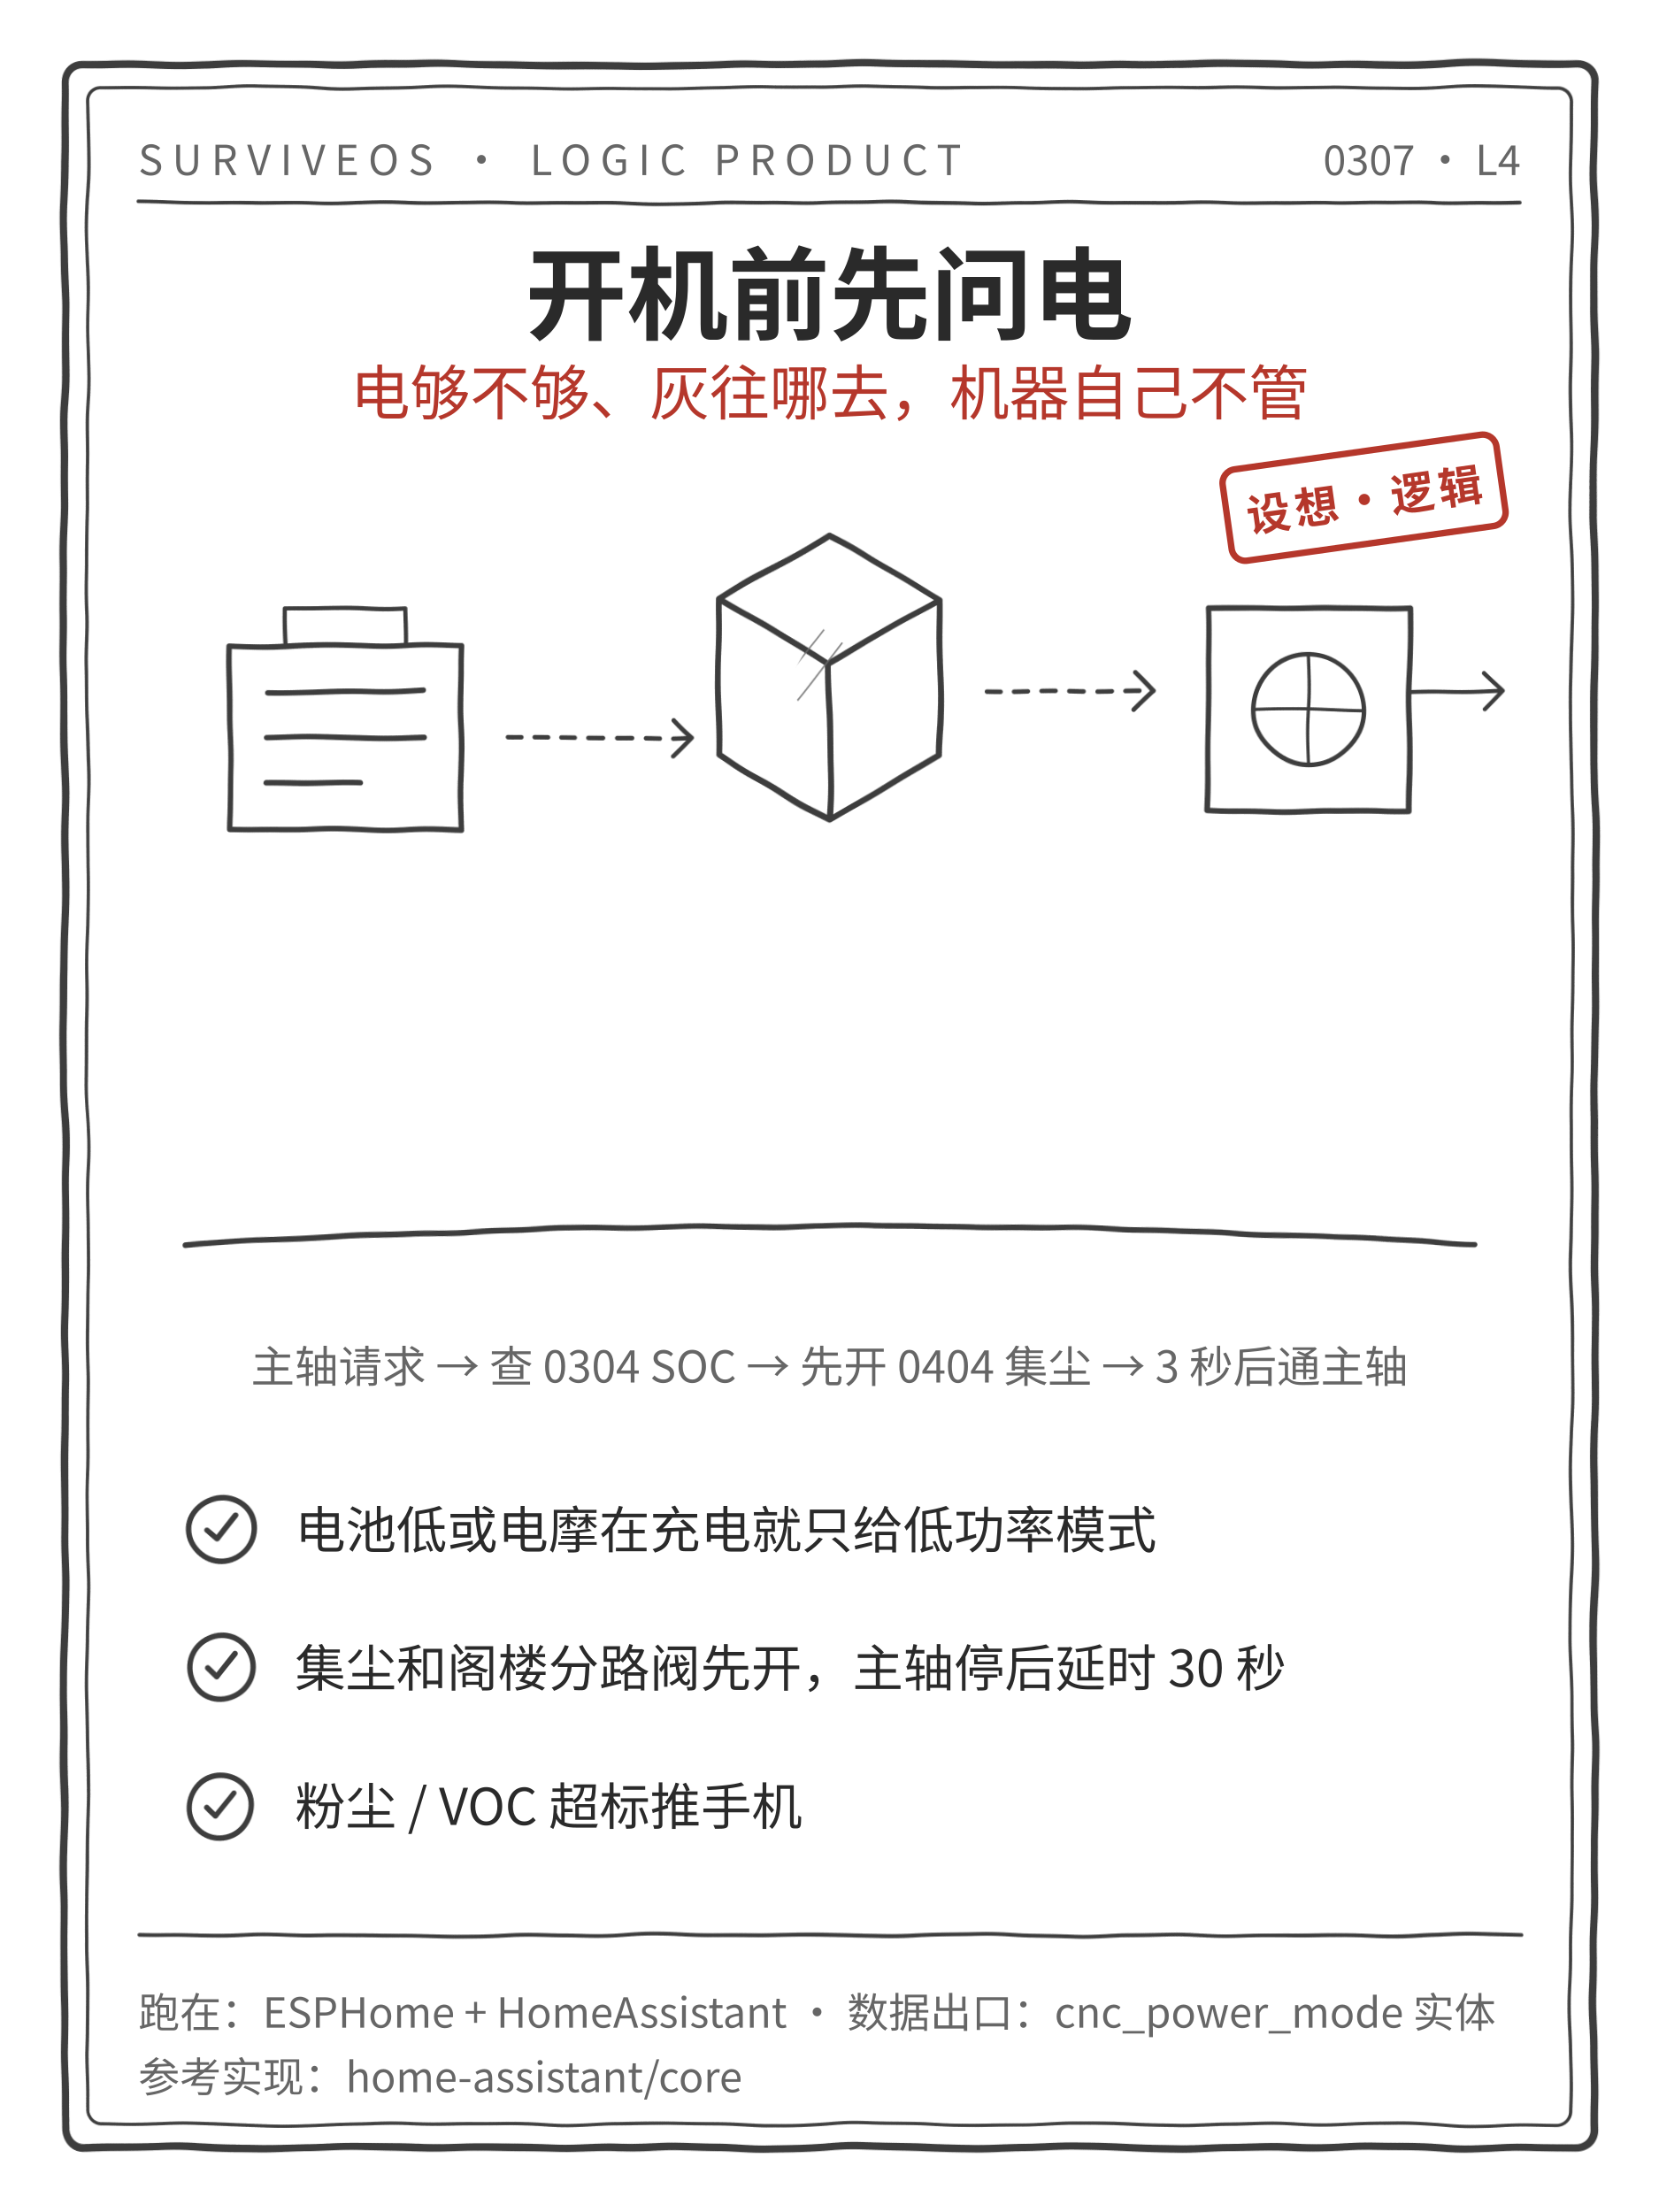
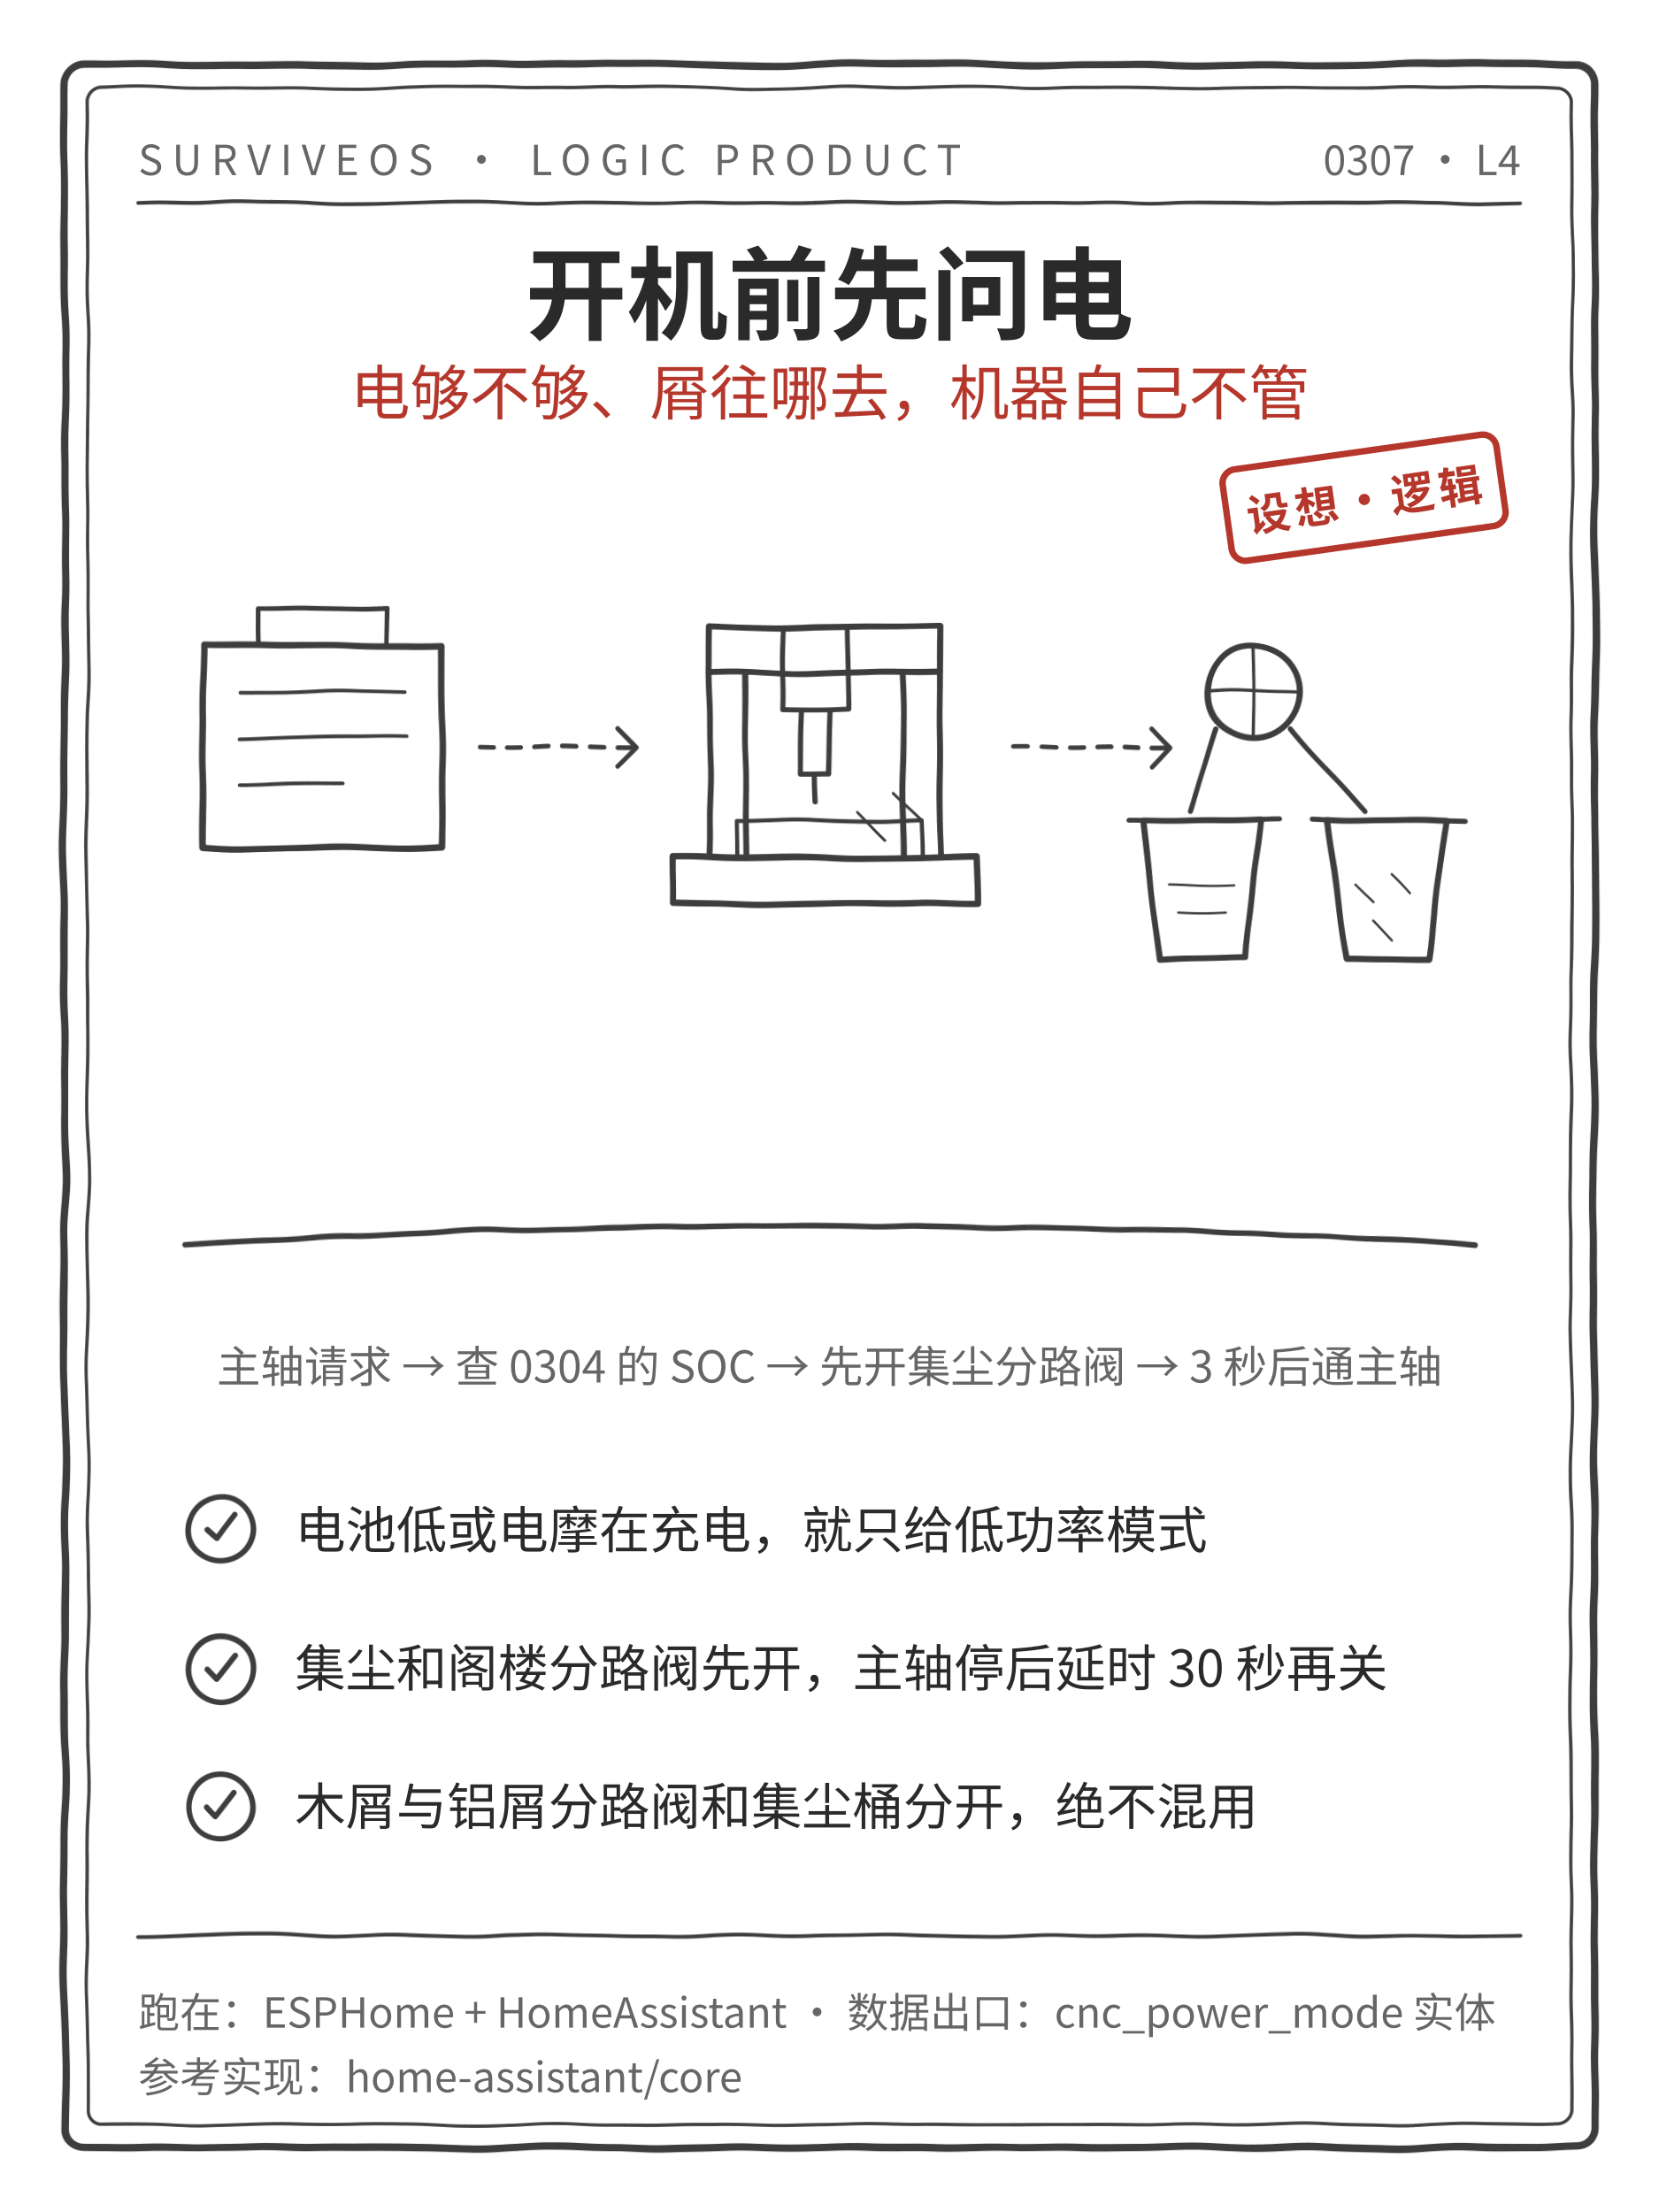
<svg xmlns="http://www.w3.org/2000/svg" viewBox="0 0 360 480" width="360" height="480" font-family="'Noto Sans SC','PingFang SC','Noto Sans CJK SC',sans-serif">
  <defs>
    <filter id="p0307-4p-pencil" x="-5%" y="-5%" width="110%" height="110%">
-       <feTurbulence type="fractalNoise" baseFrequency="0.045" numOctaves="2" seed="97" result="n" />
+       <feTurbulence type="fractalNoise" baseFrequency="0.045" numOctaves="2" seed="145" result="n" />
      <feDisplacementMap in="SourceGraphic" in2="n" scale="1.4" xChannelSelector="R" yChannelSelector="G" />
    </filter>
    <pattern id="p0307-4p-shade" width="5" height="5" patternUnits="userSpaceOnUse" patternTransform="rotate(38)">
      <line x1="0" y1="0" x2="0" y2="5" stroke="#6b6b6b" stroke-width="0.7" stroke-opacity="0.8" />
    </pattern>
  </defs>
  <g filter="url(#p0307-4p-pencil)" stroke="#3d3d3d" fill="none" stroke-linecap="round" stroke-linejoin="round">
    <rect x="14" y="14" width="332" height="452" rx="4" stroke-width="1.6" />
    <rect x="19" y="19" width="322" height="442" rx="3" stroke-width="0.7" />
    <path d="M30 44 H330" stroke-width="0.8" />
-     <path d="M50 140 h50 v40 h-50 Z M58 150 h34 M58 160 h34 M58 170 h20" stroke-width="1.2" />
-     <path d="M62 132 h26 v8 h-26 Z" stroke-width="0.9" />
-     <path d="M110 160 H150" stroke-width="1" stroke-dasharray="3 3" />
-     <path d="M146 156 l4 4 l-4 4" stroke-width="1" />
-     <path d="M156 130 l24 -14 l24 14 l-24 14 Z M156 130 v34 l24 14 v-34 M204 130 v34 l-24 14" stroke-width="1.3" />
-     <path d="M170 150 l8 -14 l6 4 l-8 14 Z" fill="url(#p0307-4p-shade)" stroke="none" />
-     <path d="M214 150 H250" stroke-width="1" stroke-dasharray="3 3" />
-     <path d="M246 146 l4 4 l-4 4" stroke-width="1" />
-     <path d="M262 132 h44 v44 h-44 Z" stroke-width="1.2" />
-     <circle cx="284" cy="154" r="12" stroke-width="1" />
-     <path d="M284 142 v24 M272 154 h24" stroke-width="0.7" />
-     <path d="M306 150 h20 l-4 -4 M326 150 l-4 4" stroke-width="0.9" />
+     <path d="M44 140 h52 v44 h-52 Z" stroke-width="1.4" />
+     <path d="M56 132 h28 v8 h-28 Z" stroke-width="1" />
+     <path d="M52 150 h36 M52 160 h36 M52 170 h22" stroke-width="0.8" />
+     <path d="M104 162 H138" stroke-width="1" stroke-dasharray="3 3" />
+     <path d="M134 158 l4 4 l-4 4" stroke-width="1" />
+     <path d="M146 186 h66 v10 h-66 Z" stroke-width="1.4" />
+     <path d="M154 186 V146 h8 v40 M196 186 V146 h8 v40 M154 146 h50 v-10 h-50 Z" stroke-width="1.3" />
+     <path d="M170 136 h14 v18 h-14 Z M174 154 h6 v14 h-6 Z M177 168 v6" stroke-width="1.1" />
+     <path d="M160 186 h40 v-8 h-40 Z" stroke-width="0.9" />
+     <path d="M186 176 l6 6 M194 172 l6 6" stroke-width="0.6" />
+     <path d="M220 162 H254" stroke-width="1" stroke-dasharray="3 3" />
+     <path d="M250 158 l4 4 l-4 4" stroke-width="1" />
+     <circle cx="272" cy="150" r="10" stroke-width="1.3" />
+     <path d="M272 140 v20 M262 150 h20" stroke-width="0.7" />
+     <path d="M264 158 L258 176 M280 158 L296 176" stroke-width="1.1" />
+     <path d="M248 178 L252 208 h18 l4 -30 Z" stroke-width="1.3" />
+     <path d="M245 178 H278" stroke-width="1.1" />
+     <path d="M288 178 L292 208 h18 l4 -30 Z" stroke-width="1.3" />
+     <path d="M285 178 H318" stroke-width="1.1" />
+     <path d="M254 192 h14 M256 198 h10" stroke-width="0.5" />
+     <path d="M294 192 l4 4 M302 190 l4 4 M298 200 l4 4" stroke-width="0.5" />
    <path d="M40 270 Q180 262 320 270" stroke-width="1.2" />
    <circle cx="48" cy="332" r="7" stroke-width="1.2" />
    <path d="M45 332 l2 2 l4 -5" stroke-width="1.2" />
    <circle cx="48" cy="362" r="7" stroke-width="1.2" />
    <path d="M45 362 l2 2 l4 -5" stroke-width="1.2" />
    <circle cx="48" cy="392" r="7" stroke-width="1.2" />
    <path d="M45 392 l2 2 l4 -5" stroke-width="1.2" />
    <path d="M30 420 H330" stroke-width="0.8" />
  </g>
  <text x="30" y="38" font-size="9" fill="#666" letter-spacing="2">SURVIVEOS · LOGIC PRODUCT</text>
  <text x="330" y="38" font-size="9" fill="#666" text-anchor="end">0307 · L4</text>
  <text x="180" y="72" text-anchor="middle" font-family="'Noto Serif SC','Songti SC',serif" font-weight="900" font-size="22" fill="#2a2a2a">开机前先问电</text>
-   <text x="180" y="90" text-anchor="middle" font-family="'Long Cang','Kaiti SC',cursive" font-size="13" fill="#b5372b">电够不够、灰往哪去，机器自己不管</text>
-   <text x="180" y="300" text-anchor="middle" font-size="9.5" fill="#666">主轴请求 → 查 0304 SOC → 先开 0404 集尘 → 3 秒后通主轴</text>
+   <text x="180" y="90" text-anchor="middle" font-family="'Long Cang','Kaiti SC',cursive" font-size="13" fill="#b5372b">电够不够、屑往哪去，机器自己不管</text>
+   <text x="180" y="300" text-anchor="middle" font-size="9.5" fill="#666">主轴请求 → 查 0304 的 SOC → 先开集尘分路阀 → 3 秒后通主轴</text>
  <g font-size="11" fill="#2a2a2a">
-     <text x="64" y="336">电池低或电摩在充电就只给低功率模式</text>
-     <text x="64" y="366">集尘和阁楼分路阀先开，主轴停后延时 30 秒</text>
-     <text x="64" y="396">粉尘 / VOC 超标推手机</text>
+     <text x="64" y="336">电池低或电摩在充电，就只给低功率模式</text>
+     <text x="64" y="366">集尘和阁楼分路阀先开，主轴停后延时 30 秒再关</text>
+     <text x="64" y="396">木屑与铝屑分路阀和集尘桶分开，绝不混用</text>
  </g>
  <text x="30" y="440" font-size="9" fill="#666">跑在：ESPHome + HomeAssistant · 数据出口：cnc_power_mode 实体</text>
  <text x="30" y="454" font-size="9" fill="#666">参考实现：home-assistant/core</text>
  <g transform="rotate(-8 296 108)">
    <rect x="266" y="98" width="60" height="20" rx="3" fill="none" stroke="#b5372b" stroke-width="1.4" />
    <text x="296" y="112" text-anchor="middle" font-size="9.5" fill="#b5372b" font-weight="700" letter-spacing="1">设想·逻辑</text>
  </g>
</svg>
